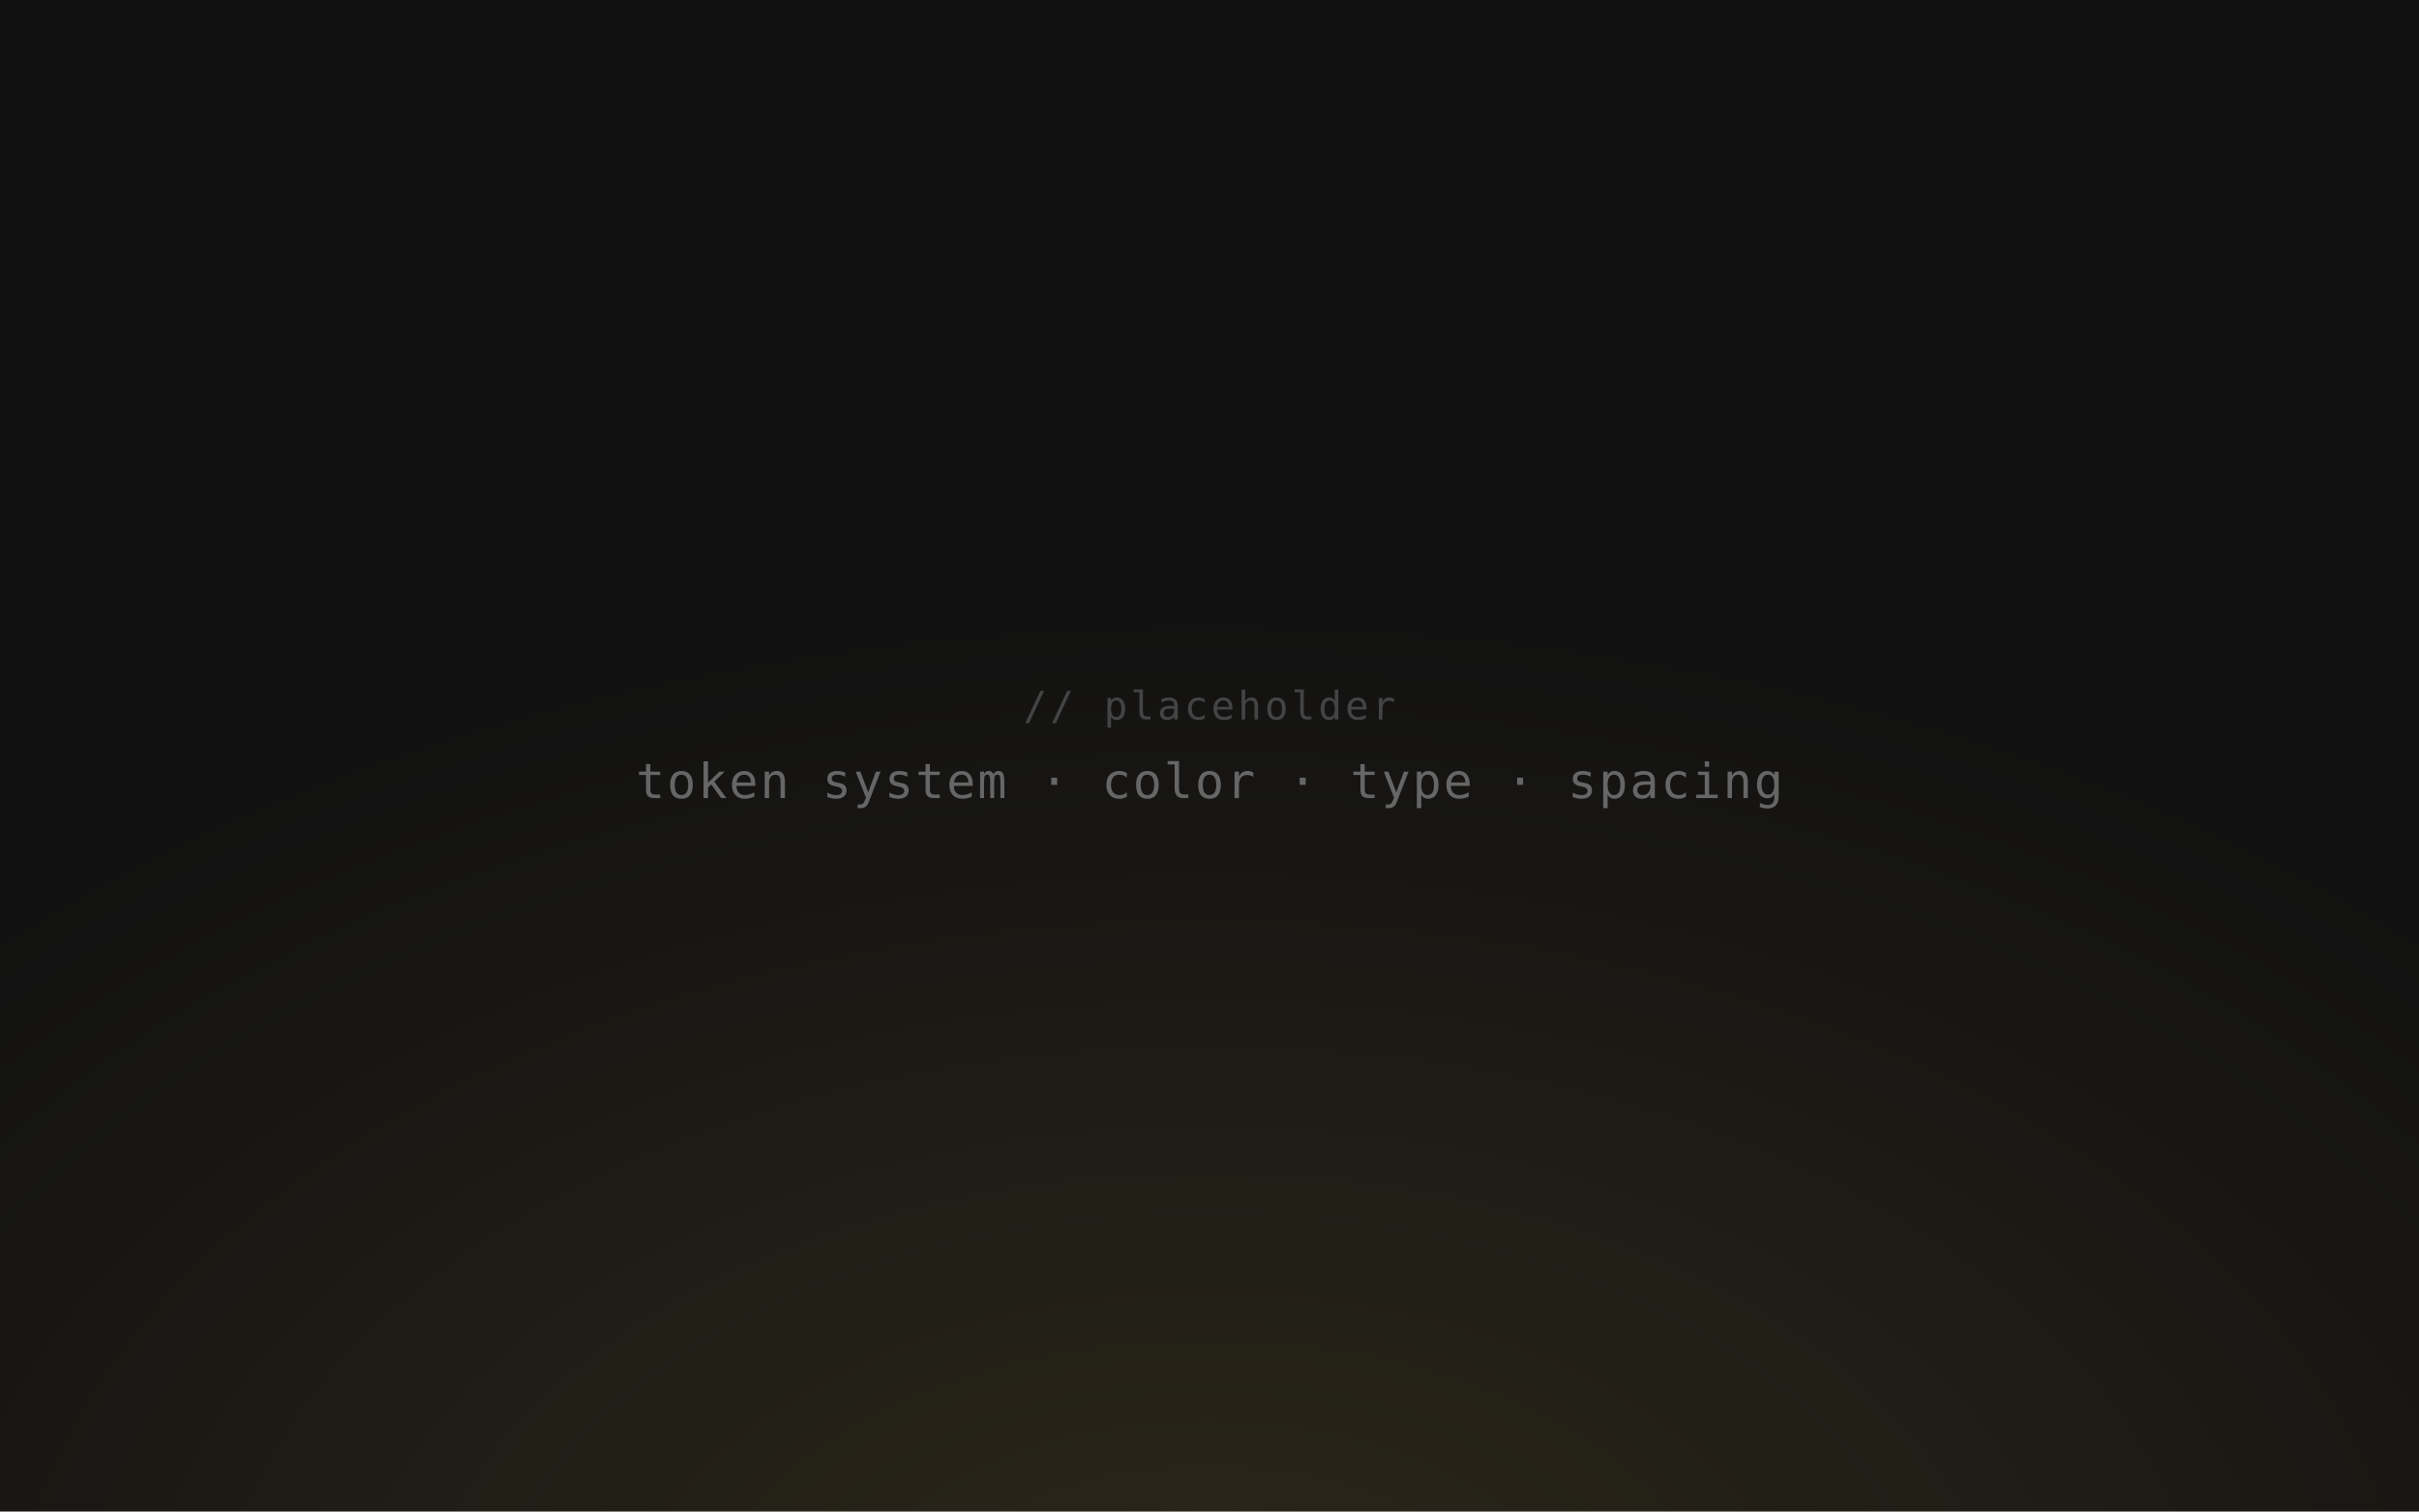
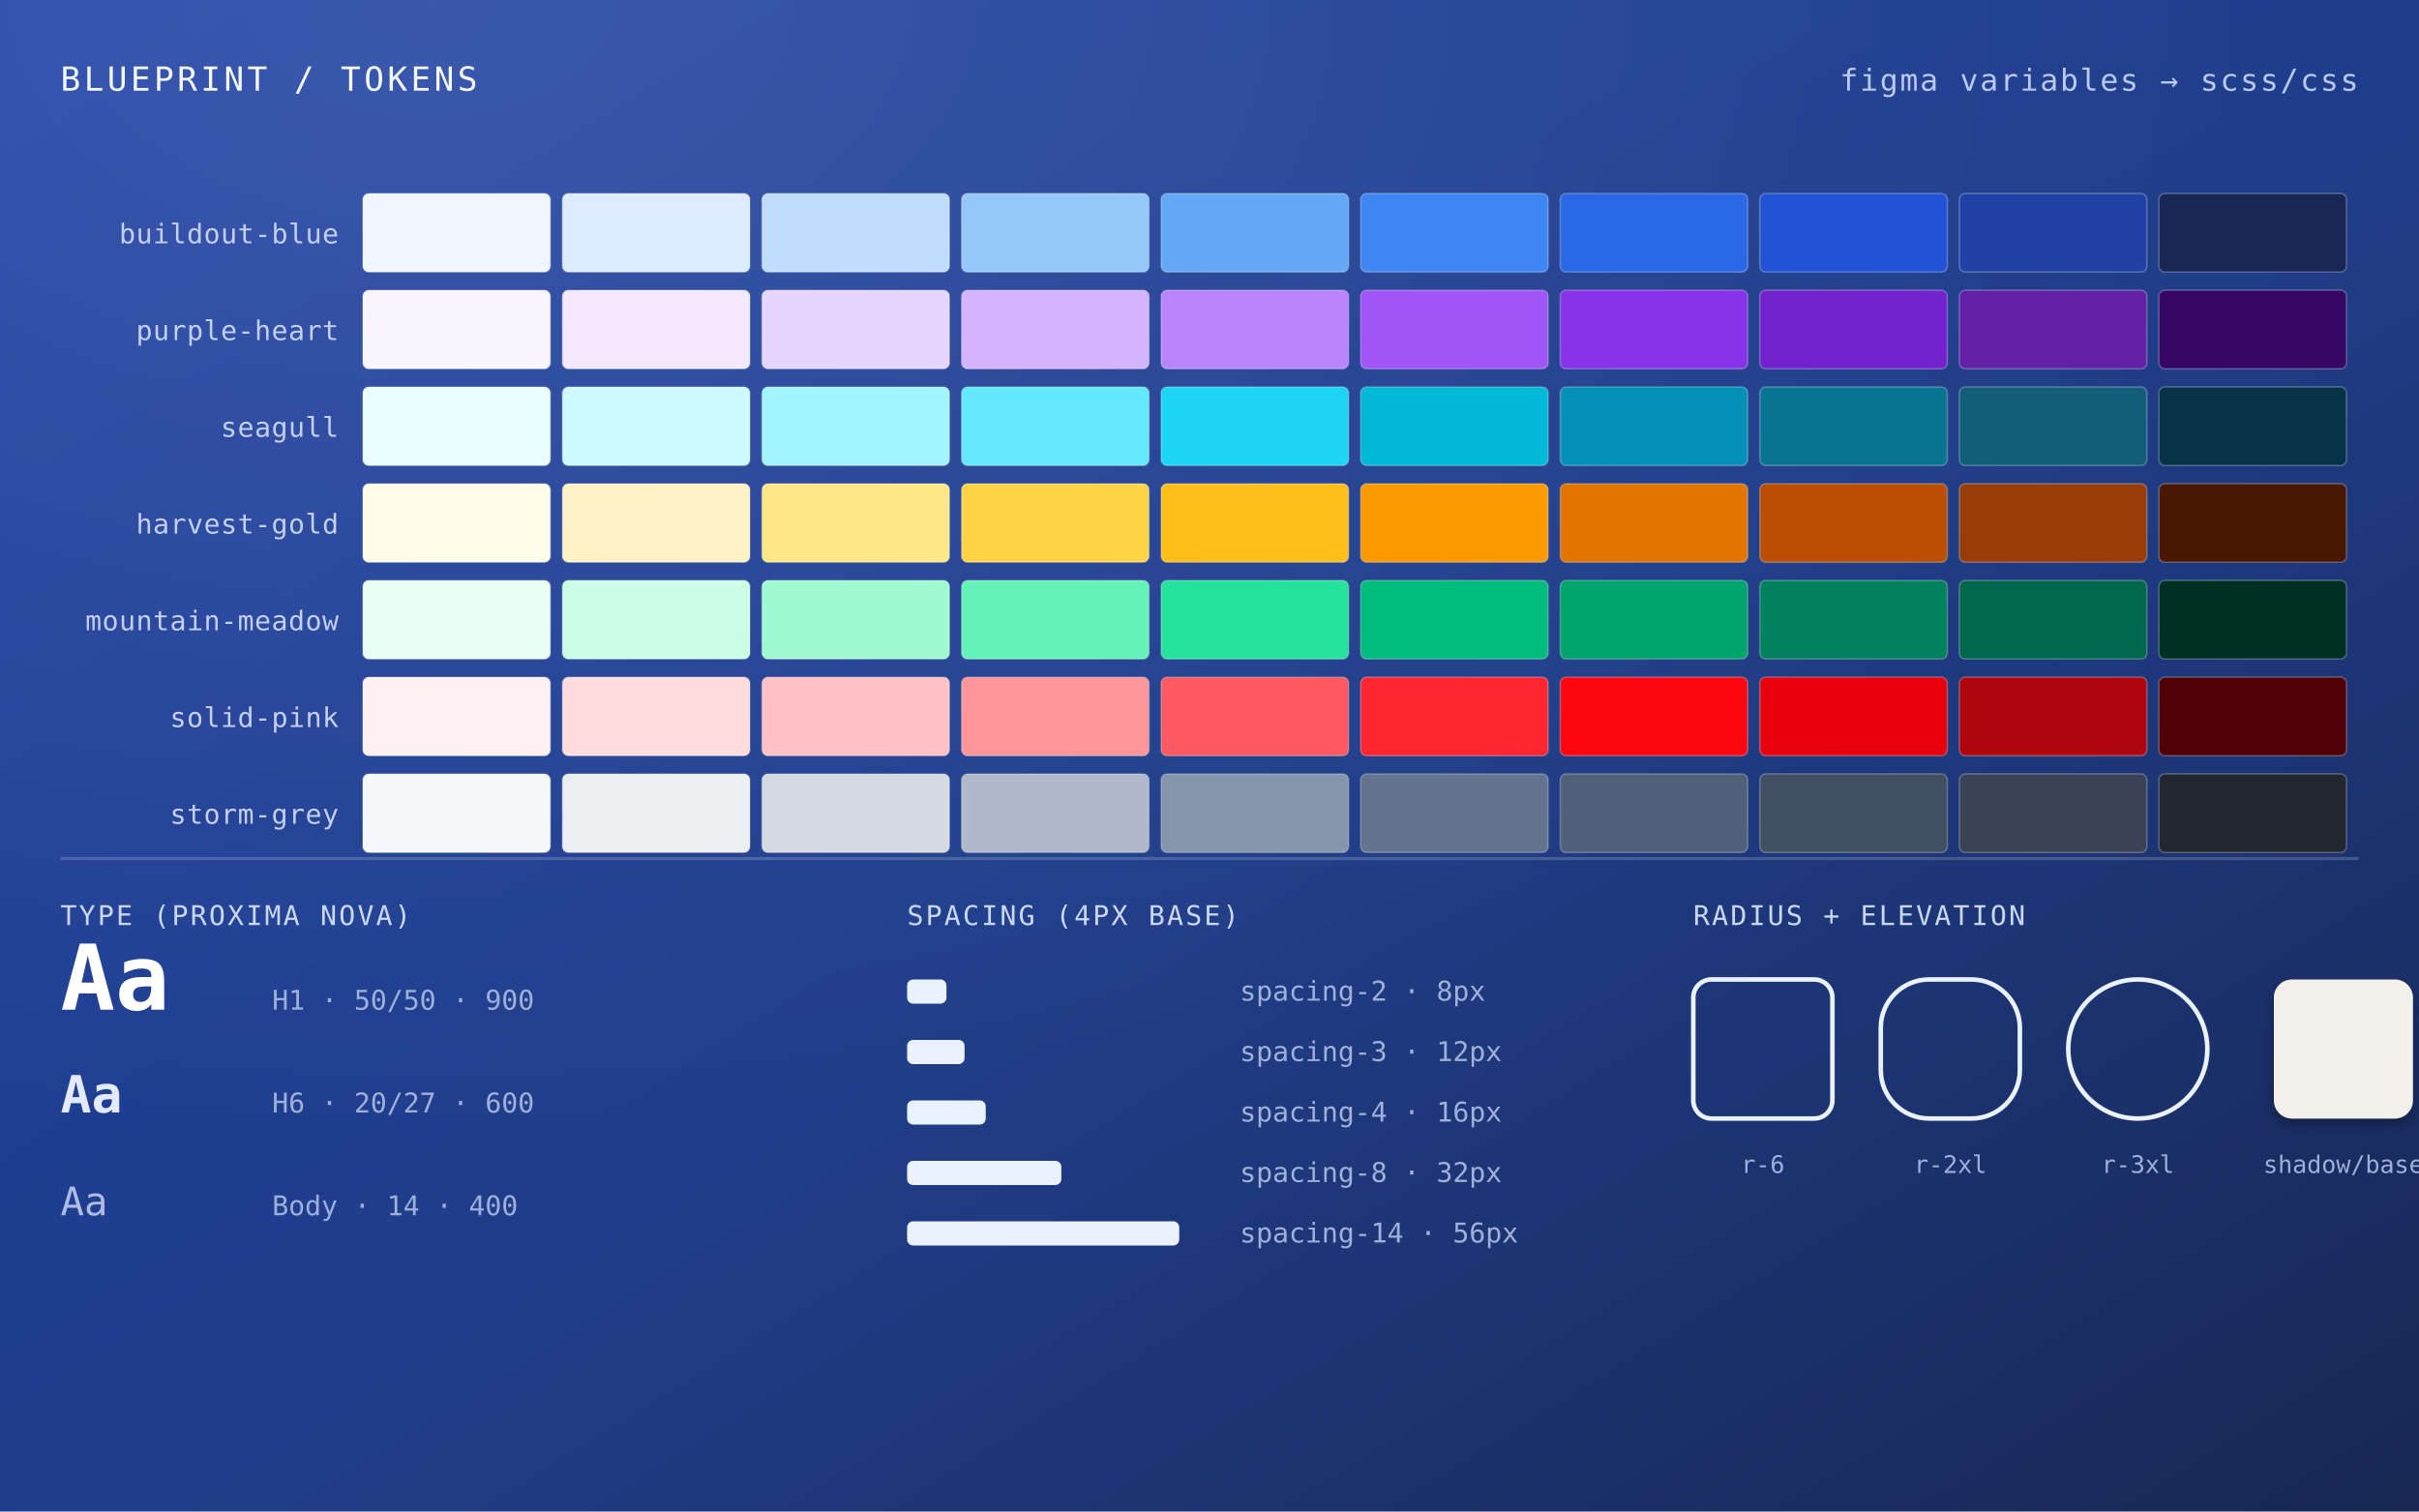
- <svg xmlns="http://www.w3.org/2000/svg" viewBox="0 0 800 500">
+ <svg xmlns="http://www.w3.org/2000/svg" viewBox="0 0 800 500" width="800" height="500">
  <defs>
-     <radialGradient id="glow" cx="50%" cy="110%" r="70%">
-       <stop offset="0%" stop-color="#c9a84c" stop-opacity="0.15" />
-       <stop offset="100%" stop-color="#c9a84c" stop-opacity="0" />
+     <linearGradient id="blueBg" x1="0%" y1="0%" x2="100%" y2="100%">
+       <stop offset="0%" stop-color="#2042a7" />
+       <stop offset="55%" stop-color="#203d88" />
+       <stop offset="100%" stop-color="#182753" />
+     </linearGradient>
+     <radialGradient id="glow" cx="18%" cy="0%" r="75%">
+       <stop offset="0%" stop-color="#ffffff" stop-opacity="0.12" />
+       <stop offset="100%" stop-color="#ffffff" stop-opacity="0" />
    </radialGradient>
+     <filter id="cardShadow" x="-60%" y="-60%" width="220%" height="220%">
+       <feDropShadow dx="0" dy="1" stdDeviation="1.2" flood-color="#000000" flood-opacity="0.5" />
+       <feDropShadow dx="0" dy="2" stdDeviation="2" flood-color="#000000" flood-opacity="0.35" />
+     </filter>
  </defs>
-   <rect width="800" height="500" fill="#111" />
+   <rect width="800" height="500" fill="url(#blueBg)" />
  <rect width="800" height="500" fill="url(#glow)" />
-   <text x="400" y="238" text-anchor="middle" fill="#444" font-family="monospace" font-size="13" letter-spacing="0.08em">// placeholder</text>
-   <text x="400" y="264" text-anchor="middle" fill="#666" font-family="monospace" font-size="16" letter-spacing="0.04em">token system · color · type · spacing</text>
+   <text x="20" y="30" fill="#f3f7ff" font-family="monospace" font-size="11" letter-spacing="0.1em">BLUEPRINT / TOKENS</text>
+   <text x="780" y="30" text-anchor="end" fill="#b9caf2" font-family="monospace" font-size="10" letter-spacing="0.06em">figma variables → scss/css</text>
+   <g>
+     <text x="112" y="80.5" text-anchor="end" fill="#c3d0f2" font-family="monospace" font-size="9" letter-spacing="0.02em">buildout-blue</text>
+     <rect x="120" y="64" width="62" height="26" rx="2" fill="#eff6ff" stroke="rgba(255,255,255,0.25)" stroke-width="0.5" />
+     <rect x="186" y="64" width="62" height="26" rx="2" fill="#dcebfd" stroke="rgba(255,255,255,0.25)" stroke-width="0.5" />
+     <rect x="252" y="64" width="62" height="26" rx="2" fill="#c0dcfd" stroke="rgba(255,255,255,0.25)" stroke-width="0.5" />
+     <rect x="318" y="64" width="62" height="26" rx="2" fill="#95c7fb" stroke="rgba(255,255,255,0.25)" stroke-width="0.5" />
+     <rect x="384" y="64" width="62" height="26" rx="2" fill="#63a8f7" stroke="rgba(255,255,255,0.25)" stroke-width="0.5" />
+     <rect x="450" y="64" width="62" height="26" rx="2" fill="#3f86f2" stroke="rgba(255,255,255,0.25)" stroke-width="0.5" />
+     <rect x="516" y="64" width="62" height="26" rx="2" fill="#2968e7" stroke="rgba(255,255,255,0.25)" stroke-width="0.5" />
+     <rect x="582" y="64" width="62" height="26" rx="2" fill="#2153d4" stroke="rgba(255,255,255,0.25)" stroke-width="0.5" />
+     <rect x="648" y="64" width="62" height="26" rx="2" fill="#2042a7" stroke="rgba(255,255,255,0.25)" stroke-width="0.5" />
+     <rect x="714" y="64" width="62" height="26" rx="2" fill="#182753" stroke="rgba(255,255,255,0.25)" stroke-width="0.5" />
+     <text x="112" y="112.5" text-anchor="end" fill="#c3d0f2" font-family="monospace" font-size="9" letter-spacing="0.02em">purple-heart</text>
+     <rect x="120" y="96" width="62" height="26" rx="2" fill="#f9f5ff" stroke="rgba(255,255,255,0.25)" stroke-width="0.5" />
+     <rect x="186" y="96" width="62" height="26" rx="2" fill="#f2e8ff" stroke="rgba(255,255,255,0.25)" stroke-width="0.5" />
+     <rect x="252" y="96" width="62" height="26" rx="2" fill="#e7d5ff" stroke="rgba(255,255,255,0.25)" stroke-width="0.5" />
+     <rect x="318" y="96" width="62" height="26" rx="2" fill="#d4b4fe" stroke="rgba(255,255,255,0.25)" stroke-width="0.5" />
+     <rect x="384" y="96" width="62" height="26" rx="2" fill="#b984fc" stroke="rgba(255,255,255,0.25)" stroke-width="0.5" />
+     <rect x="450" y="96" width="62" height="26" rx="2" fill="#9f55f7" stroke="rgba(255,255,255,0.25)" stroke-width="0.5" />
+     <rect x="516" y="96" width="62" height="26" rx="2" fill="#8833ea" stroke="rgba(255,255,255,0.25)" stroke-width="0.5" />
+     <rect x="582" y="96" width="62" height="26" rx="2" fill="#7422ce" stroke="rgba(255,255,255,0.25)" stroke-width="0.5" />
+     <rect x="648" y="96" width="62" height="26" rx="2" fill="#6321a8" stroke="rgba(255,255,255,0.25)" stroke-width="0.5" />
+     <rect x="714" y="96" width="62" height="26" rx="2" fill="#360764" stroke="rgba(255,255,255,0.25)" stroke-width="0.5" />
+     <text x="112" y="144.5" text-anchor="end" fill="#c3d0f2" font-family="monospace" font-size="9" letter-spacing="0.02em">seagull</text>
+     <rect x="120" y="128" width="62" height="26" rx="2" fill="#ebfeff" stroke="rgba(255,255,255,0.25)" stroke-width="0.5" />
+     <rect x="186" y="128" width="62" height="26" rx="2" fill="#cefaff" stroke="rgba(255,255,255,0.25)" stroke-width="0.5" />
+     <rect x="252" y="128" width="62" height="26" rx="2" fill="#a2f4ff" stroke="rgba(255,255,255,0.25)" stroke-width="0.5" />
+     <rect x="318" y="128" width="62" height="26" rx="2" fill="#63e9fd" stroke="rgba(255,255,255,0.25)" stroke-width="0.5" />
+     <rect x="384" y="128" width="62" height="26" rx="2" fill="#1cd4f4" stroke="rgba(255,255,255,0.25)" stroke-width="0.5" />
+     <rect x="450" y="128" width="62" height="26" rx="2" fill="#00b8d8" stroke="rgba(255,255,255,0.25)" stroke-width="0.5" />
+     <rect x="516" y="128" width="62" height="26" rx="2" fill="#0391b7" stroke="rgba(255,255,255,0.25)" stroke-width="0.5" />
+     <rect x="582" y="128" width="62" height="26" rx="2" fill="#0a7494" stroke="rgba(255,255,255,0.25)" stroke-width="0.5" />
+     <rect x="648" y="128" width="62" height="26" rx="2" fill="#125e78" stroke="rgba(255,255,255,0.25)" stroke-width="0.5" />
+     <rect x="714" y="128" width="62" height="26" rx="2" fill="#063346" stroke="rgba(255,255,255,0.25)" stroke-width="0.5" />
+     <text x="112" y="176.5" text-anchor="end" fill="#c3d0f2" font-family="monospace" font-size="9" letter-spacing="0.02em">harvest-gold</text>
+     <rect x="120" y="160" width="62" height="26" rx="2" fill="#fffcea" stroke="rgba(255,255,255,0.25)" stroke-width="0.5" />
+     <rect x="186" y="160" width="62" height="26" rx="2" fill="#fff3c5" stroke="rgba(255,255,255,0.25)" stroke-width="0.5" />
+     <rect x="252" y="160" width="62" height="26" rx="2" fill="#ffe785" stroke="rgba(255,255,255,0.25)" stroke-width="0.5" />
+     <rect x="318" y="160" width="62" height="26" rx="2" fill="#ffd346" stroke="rgba(255,255,255,0.25)" stroke-width="0.5" />
+     <rect x="384" y="160" width="62" height="26" rx="2" fill="#ffbf1b" stroke="rgba(255,255,255,0.25)" stroke-width="0.5" />
+     <rect x="450" y="160" width="62" height="26" rx="2" fill="#fd9a00" stroke="rgba(255,255,255,0.25)" stroke-width="0.5" />
+     <rect x="516" y="160" width="62" height="26" rx="2" fill="#e27400" stroke="rgba(255,255,255,0.25)" stroke-width="0.5" />
+     <rect x="582" y="160" width="62" height="26" rx="2" fill="#bb4e02" stroke="rgba(255,255,255,0.25)" stroke-width="0.5" />
+     <rect x="648" y="160" width="62" height="26" rx="2" fill="#983c08" stroke="rgba(255,255,255,0.25)" stroke-width="0.5" />
+     <rect x="714" y="160" width="62" height="26" rx="2" fill="#481800" stroke="rgba(255,255,255,0.25)" stroke-width="0.5" />
+     <text x="112" y="208.5" text-anchor="end" fill="#c3d0f2" font-family="monospace" font-size="9" letter-spacing="0.02em">mountain-meadow</text>
+     <rect x="120" y="192" width="62" height="26" rx="2" fill="#eafff5" stroke="rgba(255,255,255,0.25)" stroke-width="0.5" />
+     <rect x="186" y="192" width="62" height="26" rx="2" fill="#cdfee5" stroke="rgba(255,255,255,0.25)" stroke-width="0.5" />
+     <rect x="252" y="192" width="62" height="26" rx="2" fill="#a0fad1" stroke="rgba(255,255,255,0.25)" stroke-width="0.5" />
+     <rect x="318" y="192" width="62" height="26" rx="2" fill="#63f2b8" stroke="rgba(255,255,255,0.25)" stroke-width="0.5" />
+     <rect x="384" y="192" width="62" height="26" rx="2" fill="#25e29c" stroke="rgba(255,255,255,0.25)" stroke-width="0.5" />
+     <rect x="450" y="192" width="62" height="26" rx="2" fill="#00bc7d" stroke="rgba(255,255,255,0.25)" stroke-width="0.5" />
+     <rect x="516" y="192" width="62" height="26" rx="2" fill="#00a46d" stroke="rgba(255,255,255,0.25)" stroke-width="0.5" />
+     <rect x="582" y="192" width="62" height="26" rx="2" fill="#00835c" stroke="rgba(255,255,255,0.25)" stroke-width="0.5" />
+     <rect x="648" y="192" width="62" height="26" rx="2" fill="#00674a" stroke="rgba(255,255,255,0.25)" stroke-width="0.5" />
+     <rect x="714" y="192" width="62" height="26" rx="2" fill="#003024" stroke="rgba(255,255,255,0.25)" stroke-width="0.5" />
+     <text x="112" y="240.5" text-anchor="end" fill="#c3d0f2" font-family="monospace" font-size="9" letter-spacing="0.02em">solid-pink</text>
+     <rect x="120" y="224" width="62" height="26" rx="2" fill="#fff0f1" stroke="rgba(255,255,255,0.25)" stroke-width="0.5" />
+     <rect x="186" y="224" width="62" height="26" rx="2" fill="#ffdddf" stroke="rgba(255,255,255,0.25)" stroke-width="0.5" />
+     <rect x="252" y="224" width="62" height="26" rx="2" fill="#ffc1c4" stroke="rgba(255,255,255,0.25)" stroke-width="0.5" />
+     <rect x="318" y="224" width="62" height="26" rx="2" fill="#ff959a" stroke="rgba(255,255,255,0.25)" stroke-width="0.5" />
+     <rect x="384" y="224" width="62" height="26" rx="2" fill="#ff5961" stroke="rgba(255,255,255,0.25)" stroke-width="0.5" />
+     <rect x="450" y="224" width="62" height="26" rx="2" fill="#ff2630" stroke="rgba(255,255,255,0.25)" stroke-width="0.5" />
+     <rect x="516" y="224" width="62" height="26" rx="2" fill="#fc0612" stroke="rgba(255,255,255,0.25)" stroke-width="0.5" />
+     <rect x="582" y="224" width="62" height="26" rx="2" fill="#e7000b" stroke="rgba(255,255,255,0.25)" stroke-width="0.5" />
+     <rect x="648" y="224" width="62" height="26" rx="2" fill="#af050d" stroke="rgba(255,255,255,0.25)" stroke-width="0.5" />
+     <rect x="714" y="224" width="62" height="26" rx="2" fill="#500004" stroke="rgba(255,255,255,0.25)" stroke-width="0.5" />
+     <text x="112" y="272.5" text-anchor="end" fill="#c3d0f2" font-family="monospace" font-size="9" letter-spacing="0.02em">storm-grey</text>
+     <rect x="120" y="256" width="62" height="26" rx="2" fill="#f6f7f9" stroke="rgba(255,255,255,0.25)" stroke-width="0.5" />
+     <rect x="186" y="256" width="62" height="26" rx="2" fill="#eceef2" stroke="rgba(255,255,255,0.25)" stroke-width="0.5" />
+     <rect x="252" y="256" width="62" height="26" rx="2" fill="#d5dae2" stroke="rgba(255,255,255,0.25)" stroke-width="0.5" />
+     <rect x="318" y="256" width="62" height="26" rx="2" fill="#afb9ca" stroke="rgba(255,255,255,0.25)" stroke-width="0.5" />
+     <rect x="384" y="256" width="62" height="26" rx="2" fill="#8495ac" stroke="rgba(255,255,255,0.25)" stroke-width="0.5" />
+     <rect x="450" y="256" width="62" height="26" rx="2" fill="#62748e" stroke="rgba(255,255,255,0.25)" stroke-width="0.5" />
+     <rect x="516" y="256" width="62" height="26" rx="2" fill="#506079" stroke="rgba(255,255,255,0.25)" stroke-width="0.5" />
+     <rect x="582" y="256" width="62" height="26" rx="2" fill="#424e62" stroke="rgba(255,255,255,0.25)" stroke-width="0.5" />
+     <rect x="648" y="256" width="62" height="26" rx="2" fill="#394353" stroke="rgba(255,255,255,0.25)" stroke-width="0.5" />
+     <rect x="714" y="256" width="62" height="26" rx="2" fill="#22262f" stroke="rgba(255,255,255,0.25)" stroke-width="0.5" />
+   </g>
+   <line x1="20" y1="284" x2="780" y2="284" stroke="rgba(255,255,255,0.18)" stroke-width="1" />
+   <text x="20" y="306" fill="#cbd8f5" font-family="monospace" font-size="9" letter-spacing="0.08em">TYPE (PROXIMA NOVA)</text>
+   <text x="20" y="334" font-family="monospace" font-weight="bold" font-size="30" fill="#ffffff">Aa</text>
+   <text x="90" y="334" font-family="monospace" font-size="9" fill="#9fb0d9">H1 · 50/50 · 900</text>
+   <text x="20" y="368" font-family="monospace" font-weight="bold" font-size="17" fill="#e3eaff">Aa</text>
+   <text x="90" y="368" font-family="monospace" font-size="9" fill="#9fb0d9">H6 · 20/27 · 600</text>
+   <text x="20" y="402" font-family="monospace" font-weight="normal" font-size="13" fill="#aebbe3">Aa</text>
+   <text x="90" y="402" font-family="monospace" font-size="9" fill="#9fb0d9">Body · 14 · 400</text>
+   <text x="300" y="306" fill="#cbd8f5" font-family="monospace" font-size="9" letter-spacing="0.08em">SPACING (4PX BASE)</text>
+   <rect x="300" y="324" width="13" height="8" rx="2" fill="#eaf1ff" />
+   <text x="410" y="331" font-family="monospace" font-size="9" fill="#9fb0d9">spacing-2 · 8px</text>
+   <rect x="300" y="344" width="19" height="8" rx="2" fill="#eaf1ff" />
+   <text x="410" y="351" font-family="monospace" font-size="9" fill="#9fb0d9">spacing-3 · 12px</text>
+   <rect x="300" y="364" width="26" height="8" rx="2" fill="#eaf1ff" />
+   <text x="410" y="371" font-family="monospace" font-size="9" fill="#9fb0d9">spacing-4 · 16px</text>
+   <rect x="300" y="384" width="51" height="8" rx="2" fill="#eaf1ff" />
+   <text x="410" y="391" font-family="monospace" font-size="9" fill="#9fb0d9">spacing-8 · 32px</text>
+   <rect x="300" y="404" width="90" height="8" rx="2" fill="#eaf1ff" />
+   <text x="410" y="411" font-family="monospace" font-size="9" fill="#9fb0d9">spacing-14 · 56px</text>
+   <text x="560" y="306" fill="#cbd8f5" font-family="monospace" font-size="9" letter-spacing="0.08em">RADIUS + ELEVATION</text>
+   <rect x="560" y="324" width="46" height="46" rx="6" fill="none" stroke="#eaf1ff" stroke-width="1.5" />
+   <text x="583" y="388" text-anchor="middle" font-family="monospace" font-size="8" fill="#9fb0d9">r-6</text>
+   <rect x="622" y="324" width="46" height="46" rx="16" fill="none" stroke="#eaf1ff" stroke-width="1.5" />
+   <text x="645" y="388" text-anchor="middle" font-family="monospace" font-size="8" fill="#9fb0d9">r-2xl</text>
+   <rect x="684" y="324" width="46" height="46" rx="24" fill="none" stroke="#eaf1ff" stroke-width="1.5" />
+   <text x="707" y="388" text-anchor="middle" font-family="monospace" font-size="8" fill="#9fb0d9">r-3xl</text>
+   <rect x="752" y="324" width="46" height="46" rx="6" fill="#f2f0e9" filter="url(#cardShadow)" />
+   <text x="775" y="388" text-anchor="middle" font-family="monospace" font-size="8" fill="#9fb0d9">shadow/base</text>
</svg>
